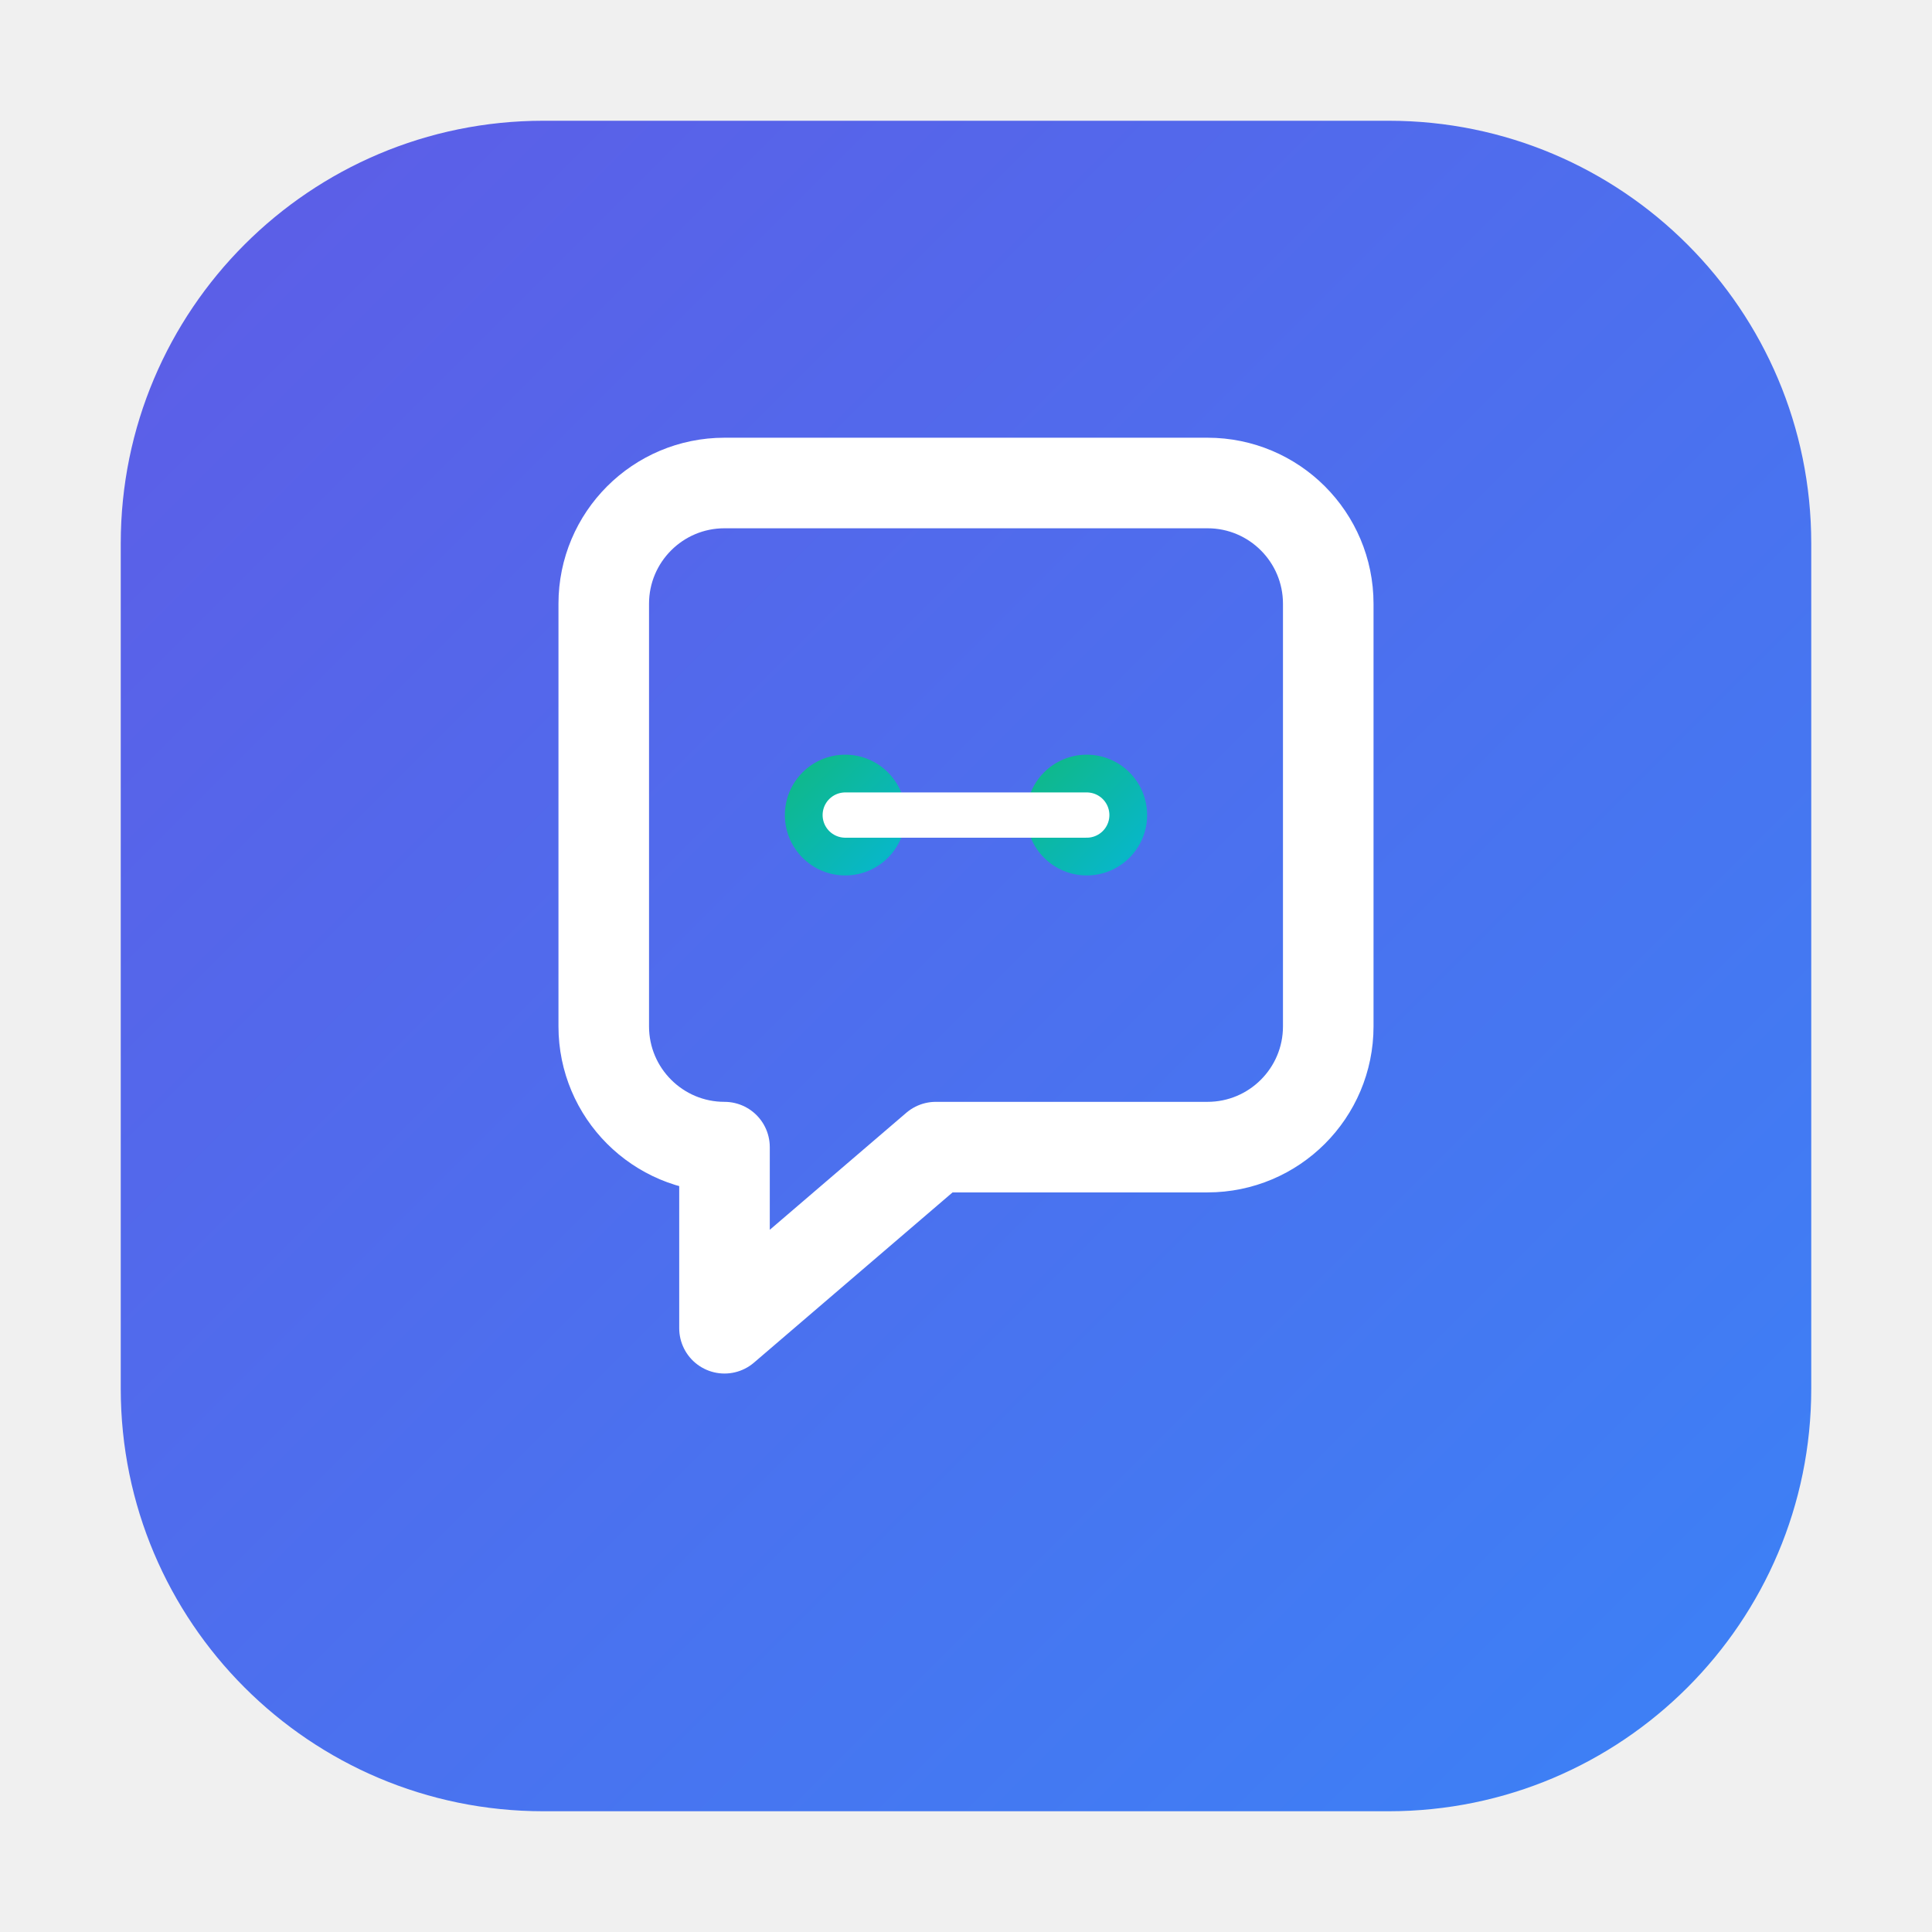
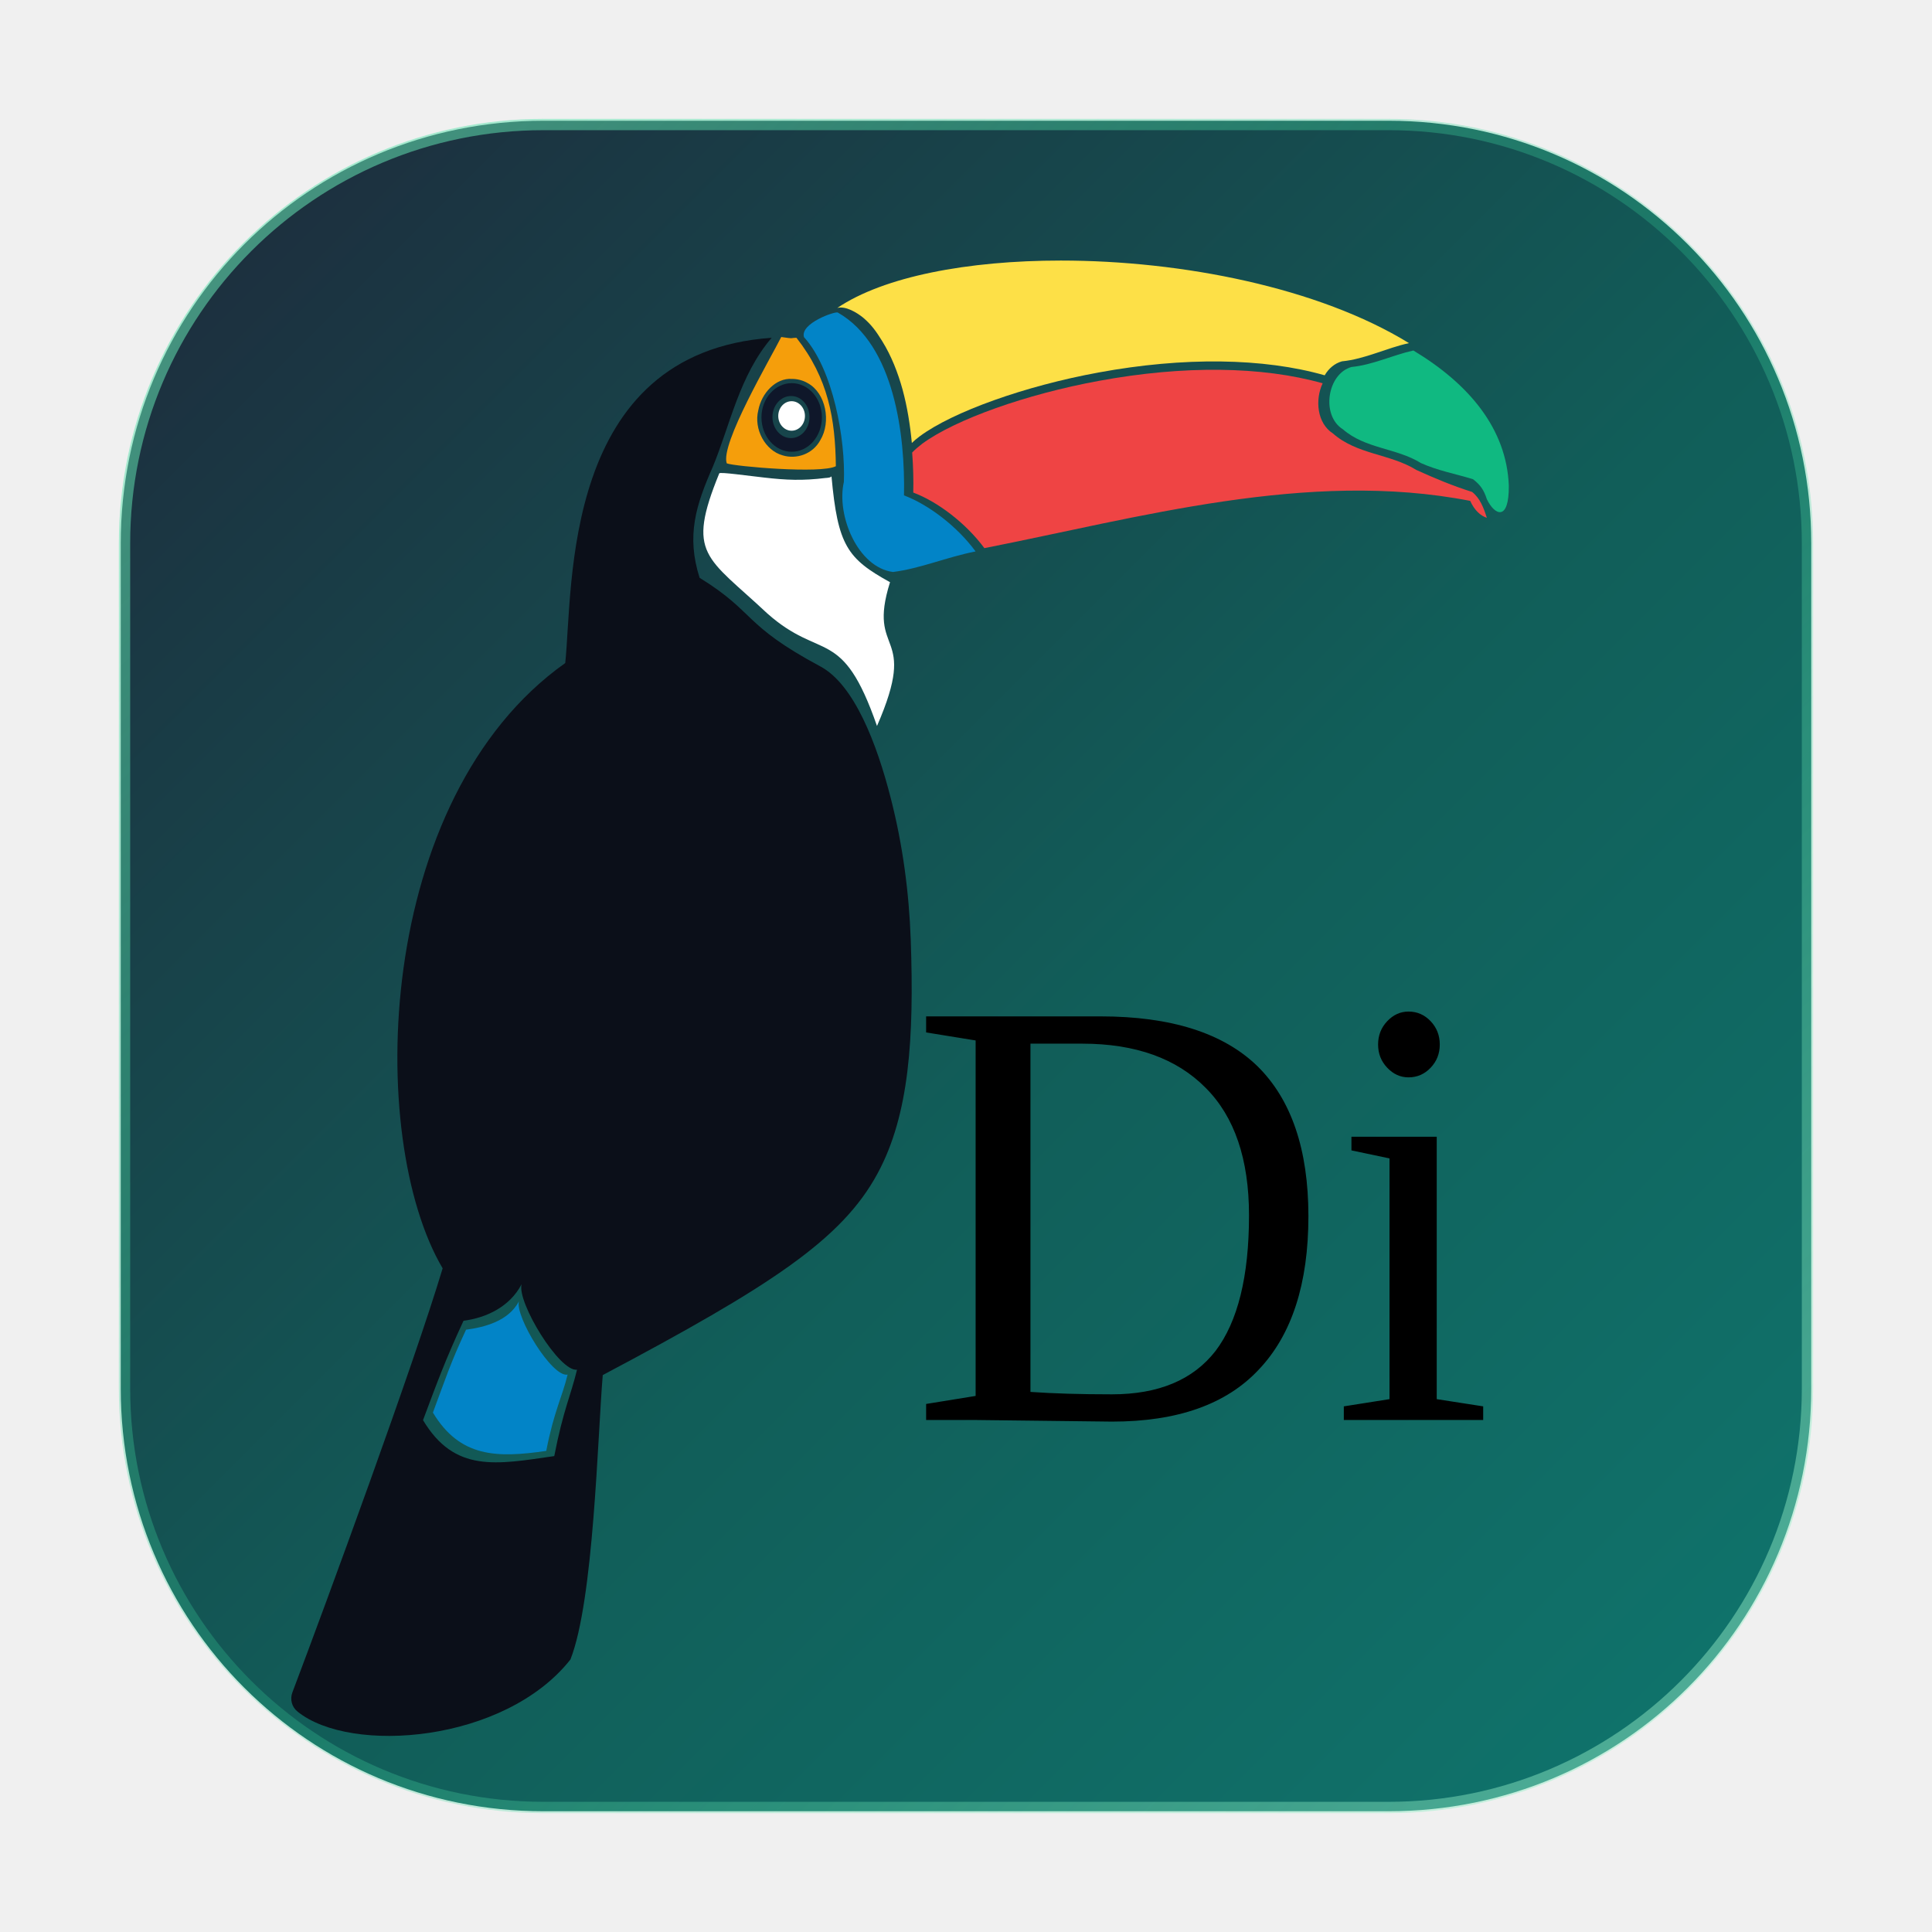
- <svg xmlns="http://www.w3.org/2000/svg" width="512" height="512" viewBox="0 0 512 512" fill="none">
-   <defs>
-     <linearGradient id="logoGradient" x1="0%" y1="0%" x2="100%" y2="100%">
-       <stop offset="0%" stop-color="#5E5CE6" />
-       <stop offset="100%" stop-color="#3B82F6" />
+ <svg xmlns="http://www.w3.org/2000/svg" width="512" height="512" viewBox="0 0 512 512" fill="none" version="1.1" id="svg8">
+   <defs id="defs6">
+     <linearGradient id="bgGrad" x1="0%" y1="0%" x2="100%" y2="100%">
+       <stop offset="0%" stop-color="#1E293B" id="stop1" />
+       <stop offset="55%" stop-color="#115E59" id="stop2" />
+       <stop offset="100%" stop-color="#0F766E" id="stop3" />
    </linearGradient>
-     <linearGradient id="innerGlow" x1="0%" y1="0%" x2="100%" y2="100%">
-       <stop offset="0%" stop-color="#10B981" />
-       <stop offset="100%" stop-color="#06B6D4" />
+     <linearGradient id="rimGlow" x1="0%" y1="0%" x2="100%" y2="100%">
+       <stop offset="0%" stop-color="#6EE7B7" stop-opacity="0.6" id="stop4" />
+       <stop offset="50%" stop-color="#34D399" stop-opacity="0.25" id="stop5" />
+       <stop offset="100%" stop-color="#A7F3D0" stop-opacity="0.5" id="stop6" />
    </linearGradient>
  </defs>
-   <rect x="32" y="32" width="448" height="448" rx="112" fill="url(#logoGradient)" />
-   <path d="M160 160C160 142.327 174.327 128 192 128H320C337.673 128 352 142.327 352 160V272C352 289.673 337.673 304 320 304H248L192 352V304H192C174.327 304 160 289.673 160 272V160Z" fill="none" stroke="#FFFFFF" stroke-width="24" stroke-linecap="round" stroke-linejoin="round" />
-   <circle cx="224" cy="216" r="16" fill="url(#innerGlow)" />
-   <circle cx="288" cy="216" r="16" fill="url(#innerGlow)" />
-   <line x1="224" y1="216" x2="288" y2="216" stroke="#FFFFFF" stroke-width="12" stroke-linecap="round" />
+   <path d="M 144,32 C 81.952,32 32,81.952 32,144 v 224 c 0,62.048 49.952,112 112,112 h 224 c 62.048,0 112,-49.952 112,-112 V 144 C 480,81.952 430.048,32 368,32 Z" style="fill:url(#bgGrad)" id="path9" />
+   <rect x="33" y="33" width="446" height="446" rx="111" fill="none" stroke="url(#rimGlow)" stroke-width="3" id="rect7" />
+   <g transform="translate(48, 48) scale(0.416)" id="g8">
+     <path id="path4014-9" fill="#0B0F19" d="M244.7,307c-121.6,86.2-127,302.8-78.1,385.6c-18.5,61.6-73.3,210.9-95.7,270.1c-1.7,4.4-0.4,9.4,3.3,12.3       c33.8,27.3,131.9,19.8,173.8-33.2c14.9-37.7,17.3-142.2,20.6-181.2c106.5-56.5,152.3-86.2,175.1-128.5       c20.2-37.4,23.3-86.2,21.1-148.9c-1.1-30.2-5.1-60.3-12.6-89.6c-9-35.5-23.5-72.9-44.9-84.4c-50-26.8-40.9-34.2-77-56.5       c-8.6-26.9-2.3-46.4,8.4-70.7c10.9-26.2,16.9-58.2,37.5-82.2C242.1,109.2,249.8,258.7,244.7,307z M252.2,757.2       c-4,16.6-8.7,25.3-14.5,55c-37,5.4-63.5,10.7-83.6-22.9c9.1-24.3,14.1-38.1,25.8-63.3c13.9-1.8,29.3-8.5,37-23.3       C213.8,714.1,240.9,758.6,252.2,757.2z" />
+     <path id="path3004" fill="#FFFFFF" d="M342.8,186.2c-21.2,52-8.2,52.8,30.5,89.1c34.7,30.9,47.7,7.6,70,71.8       c27.1-62.1-6.7-43.8,8.3-91.6c-27.2-15-33.3-23.4-37.3-67.6c0.1,1-3.2,1.2-3.7,1.2c-14.7,1.8-24.9,1.4-39.5-0.3       c-6.2-0.7-12.2-1.4-17.7-2.1C348,186.1,343,185.6,342.8,186.2z" />
+     <path id="path3877" fill="#0284C7" d="M396.8,99.4c18.6,20.5,26.5,65.2,25.4,92.2c-4.9,21.4,8.9,54.5,31.3,57.4c17.8-2.3,33.9-9.4,52.6-13.1       c-11.9-16.2-30.2-29.9-45.6-35.7c0.8-37.9-6-96-42.2-116.5C416.7,82.8,394.1,90.6,396.8,99.4z" />
+     <path id="path3004-0" fill="#F59E0B" d="M392,99.8c-4.9,0.1-0.7,0.8-9.7-0.5c-7,13.9-39.1,68.5-34.7,80.5c4.7,1.9,60.3,6.8,69.5,1.8       C416.7,151.4,412.3,125.7,392,99.8L392,99.8z M389.1,126c3.5,0,7,0.9,10.1,2.7c11.6,6.4,15,24.7,8,36.3c-4.8,8.9-15.2,12.4-24,9.7       c-11-3-18.6-16.6-15.5-28.8C369.8,135,378.8,125.3,389.1,126L389.1,126z" />
+     <path fill="#FDE047" d="M418,80.8c29.6-20,83-30.2,142.4-30.2c77.1,0,164.2,17.2,221.8,52.6c-14.3,3.1-28.1,10.2-42.7,11.6       c-4.7,1.3-8.5,4.6-11,8.9c-38.9-11.1-89.7-11.8-144-1.8c-47,8.6-92.8,25-113.9,40.6c-2,1.5-3.7,2.9-5.1,4.3       c-1.1-11.5-2.9-22.9-5.9-34c-3-10.8-7.1-21.4-13-30.9c-3.8-6.1-6.6-10.2-12.1-14.9C430.3,83.6,423.3,79.4,418,80.8z" id="path7" />
+     <path fill="#EF4444" d="M465.7,172.9c1.7-1.8,3.8-3.6,6.4-5.6c20.9-15.4,66.2-31.6,112.8-40.1c53.7-9.9,103.8-9.3,142.3,1.6       c-5,10.6-3.5,25.5,6.5,31.9c15.4,13.6,36.4,12.9,53.2,23.3c11.6,5.3,23.4,10.2,35.5,14c5.1,4,7.4,10.2,9.4,16.5       c-3.9-1.3-7.8-4.6-10.6-10.8c-103.4-20.2-212.1,11-309.5,30.1c-11.9-16.1-30-29.7-45.3-35.4C466.6,190.6,466.4,181.9,465.7,172.9z" id="path8" />
+     <path id="path2996" fill="#10B981" d="M785,107.9c-13.2,2.9-25.9,9.2-39.4,10.5c-15.5,4.3-19.6,30.9-5.5,39.7c14.4,12.5,34,11.8,49.7,21.5       c10.9,4.9,21.9,6.8,33.2,10.3c4.8,3.7,6.9,6.9,8.8,12.7c4.9,10.3,14.2,14.5,14-8.6C844.4,157.9,820.6,129.3,785,107.9L785,107.9z" />
+     <path id="path3944-4" fill="#0F172A" d="M389,128.7c-10.6,0-19.3,9.7-19.3,21.8c0,12.1,8.6,21.9,19.3,21.9c10.6,0,19.2-9.8,19.2-21.9       C408.2,138.4,399.6,128.7,389,128.7L389,128.7z M400.3,150.3c0,7.4-5.3,13.4-11.8,13.4c-6.5,0-11.8-6-11.8-13.4s5.3-13.4,11.8-13.4       C395,136.8,400.3,142.8,400.3,150.3z" />
+     <ellipse id="path4005-8" cx="388.9" cy="149.6" rx="8.5" ry="9.4" fill="#FFFFFF" />
+     <path id="path4114-4" fill="#0284C7" d="M246.2,760.3c-3.4,14.2-8.7,23.3-13.6,48.6c-31.5,4.6-55,4.2-72.2-24.4       c7.7-20.7,11.1-31.4,21.1-52.8c11.9-1.6,27.1-5.5,33.7-18.1C212.6,723.2,236.3,762.3,246.2,760.3L246.2,760.3z" />
+   </g>
+   <g id="g1" transform="translate(-33.20637,9.522703)">
+     <text xml:space="preserve" style="writing-mode:lr-tb;direction:ltr;white-space:pre;inline-size:37.623;display:inline;fill:#000000;fill-opacity:1;stroke:none;stroke-width:0.143" x="352.288" y="306.66" id="text20" transform="matrix(12.91601,0,0,13.60982,-4275.97,-3806.744)">
+       <tspan x="352.288" y="306.66" id="tspan2">Di</tspan>
+     </text>
+   </g>
</svg>
